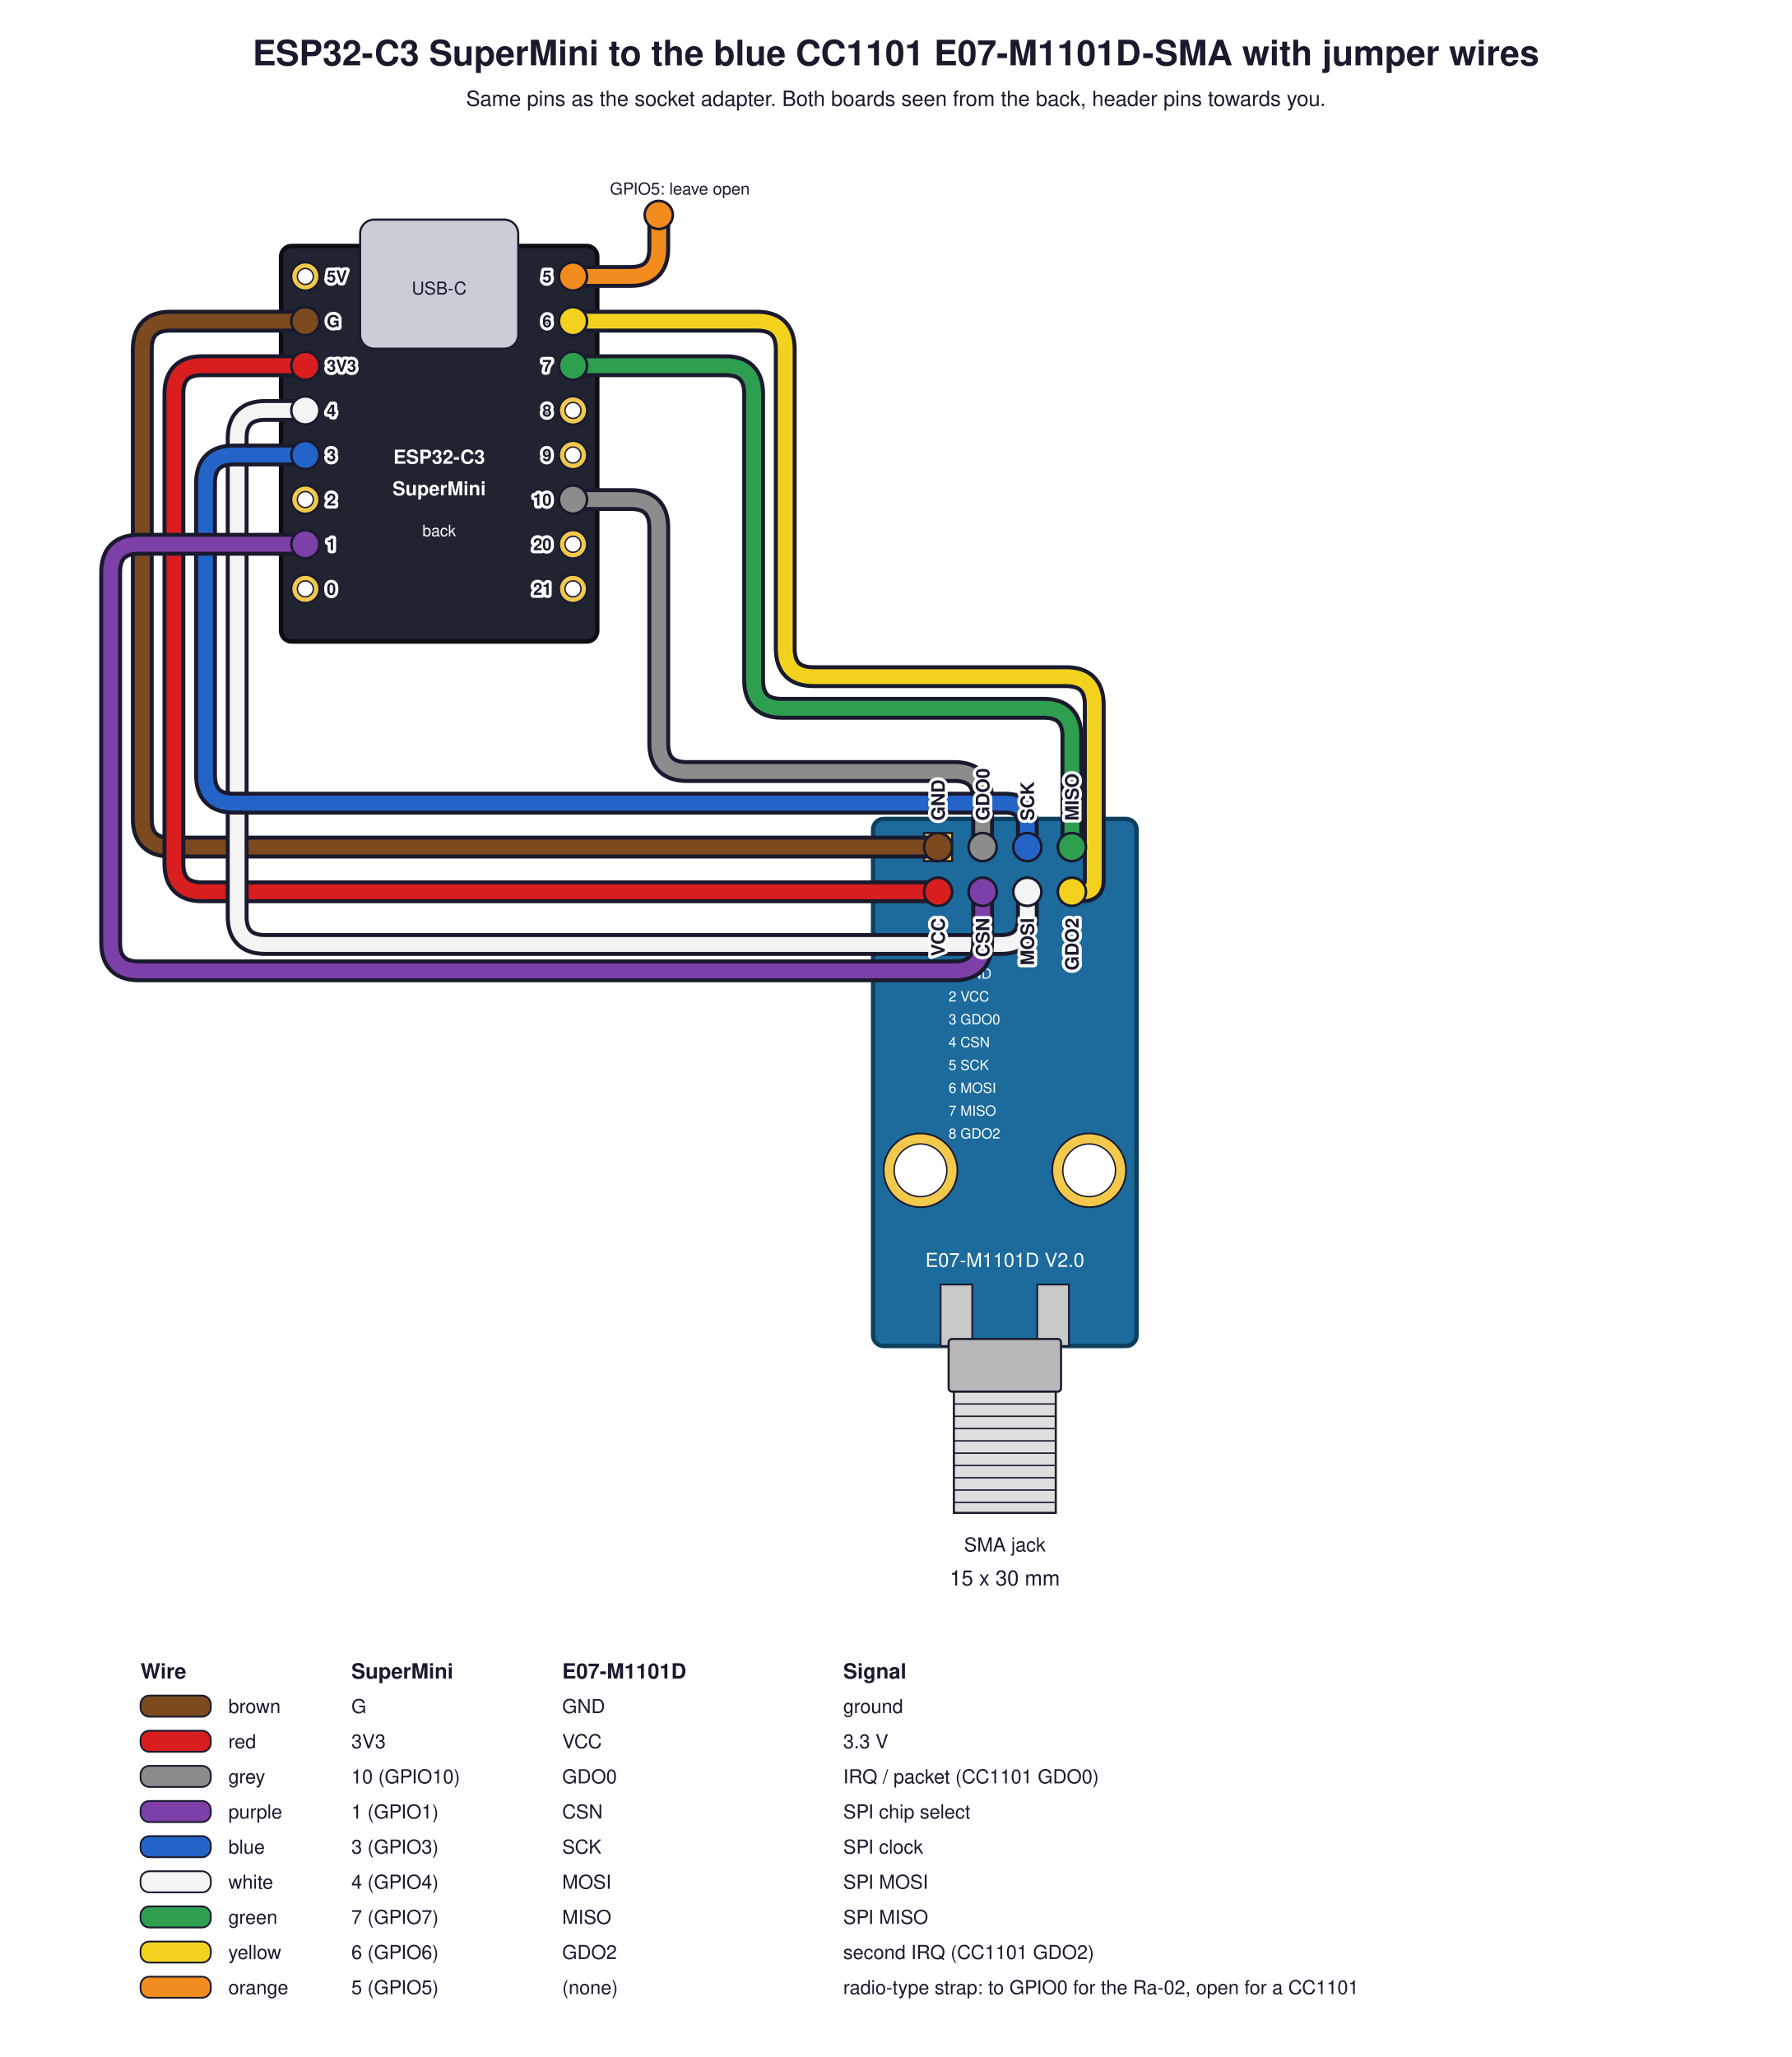
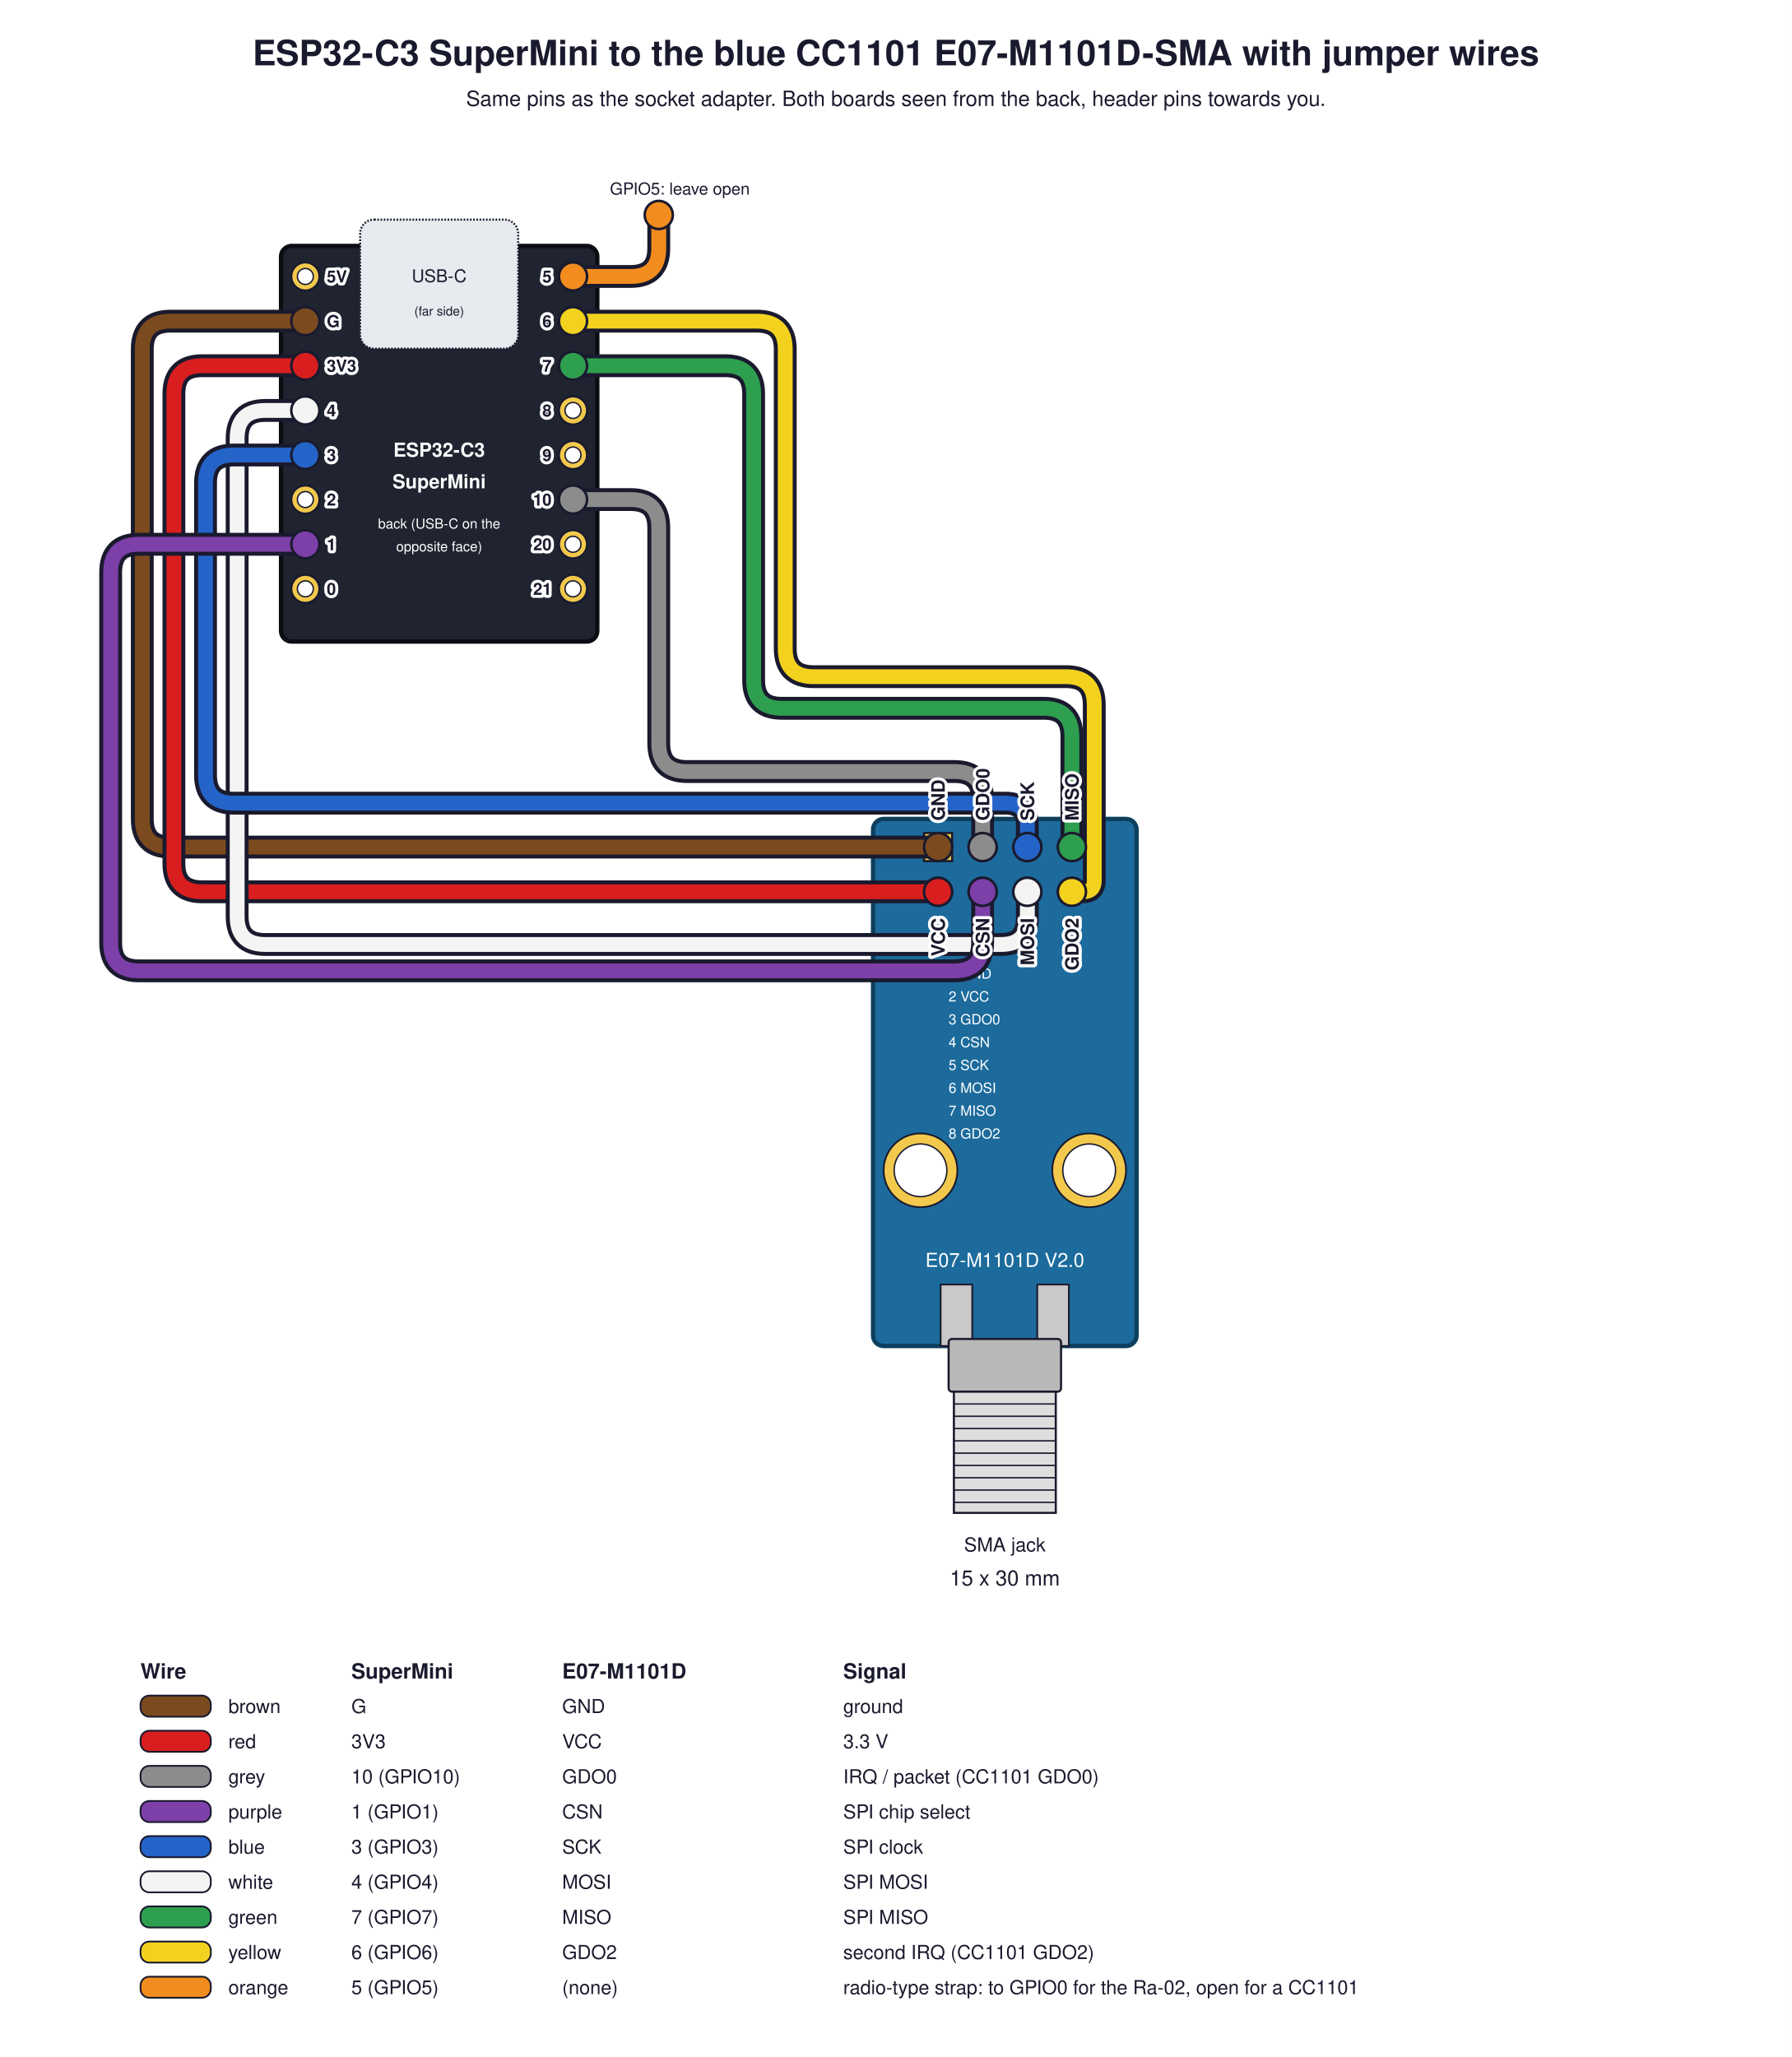
<svg xmlns="http://www.w3.org/2000/svg" width="1122" height="1288" viewBox="0 0 1122 1288">
  <rect width="100%" height="100%" fill="#ffffff" />
  <text x="561.0" y="33.0" font-size="22.0" font-family="Helvetica, Arial, sans-serif" font-weight="bold" fill="#1a1a2e" text-anchor="middle" dy="0.36em">ESP32-C3 SuperMini to the blue CC1101 E07-M1101D-SMA with jumper wires</text>
  <text x="561.0" y="61.6" font-size="13.2" font-family="Helvetica, Arial, sans-serif" fill="#1a1a2e" text-anchor="middle" dy="0.36em">Same pins as the socket adapter. Both boards seen from the back, header pins towards you.</text>
  <g transform="translate(546.7 512.8)">
    <text x="82.5" y="0.0" font-size="0.0" font-family="Helvetica, Arial, sans-serif" font-weight="bold" fill="#1a1a2e" text-anchor="middle" />
    <rect x="0.0" y="0.0" width="165.0" height="330.0" rx="6.6" fill="#1c6b9c" stroke="#0d3f5e" stroke-width="2.75" />
    <text x="82.5" y="475.2" font-size="13.2" font-family="Helvetica, Arial, sans-serif" font-weight="normal" fill="#1a1a2e" text-anchor="middle" dy="0.36em">15 x 30 mm</text>
    <rect x="31.9" y="8.8" width="17.6" height="17.6" rx="0.0" fill="#f2c94c" stroke="#1a1a2e" stroke-width="1.32" />
    <circle cx="40.7" cy="17.6" r="5.0" fill="#ffffff" stroke="#1a1a2e" stroke-width="0.88" />
    <text x="40.7" y="17.6" font-size="8.2" font-family="Helvetica, Arial, sans-serif" font-weight="bold" fill="#1a1a2e" text-anchor="middle" dy="0.36em">1</text>
    <text x="40.7" y="1.1" font-size="11.6" font-family="Helvetica, Arial, sans-serif" font-weight="bold" fill="#1a1a2e" text-anchor="start" dy="0.36em" transform="rotate(-90 40.7 1.1)" stroke="#ffffff" stroke-width="3.8" paint-order="stroke" stroke-linejoin="round">GND</text>
    <circle cx="40.7" cy="45.5" r="8.8" fill="#f2c94c" stroke="#1a1a2e" stroke-width="1.32" />
    <circle cx="40.7" cy="45.5" r="5.0" fill="#ffffff" stroke="#1a1a2e" stroke-width="0.88" />
    <text x="40.7" y="45.5" font-size="8.2" font-family="Helvetica, Arial, sans-serif" font-weight="bold" fill="#1a1a2e" text-anchor="middle" dy="0.36em">2</text>
    <text x="40.7" y="62.0" font-size="11.6" font-family="Helvetica, Arial, sans-serif" font-weight="bold" fill="#1a1a2e" text-anchor="end" dy="0.36em" transform="rotate(-90 40.7 62.0)" stroke="#ffffff" stroke-width="3.8" paint-order="stroke" stroke-linejoin="round">VCC</text>
    <circle cx="68.6" cy="17.6" r="8.8" fill="#f2c94c" stroke="#1a1a2e" stroke-width="1.32" />
    <circle cx="68.6" cy="17.6" r="5.0" fill="#ffffff" stroke="#1a1a2e" stroke-width="0.88" />
    <text x="68.6" y="17.6" font-size="8.2" font-family="Helvetica, Arial, sans-serif" font-weight="bold" fill="#1a1a2e" text-anchor="middle" dy="0.36em">3</text>
    <text x="68.6" y="1.1" font-size="11.6" font-family="Helvetica, Arial, sans-serif" font-weight="bold" fill="#1a1a2e" text-anchor="start" dy="0.36em" transform="rotate(-90 68.6 1.1)" stroke="#ffffff" stroke-width="3.8" paint-order="stroke" stroke-linejoin="round">GDO0</text>
    <circle cx="68.6" cy="45.5" r="8.8" fill="#f2c94c" stroke="#1a1a2e" stroke-width="1.32" />
    <circle cx="68.6" cy="45.5" r="5.0" fill="#ffffff" stroke="#1a1a2e" stroke-width="0.88" />
    <text x="68.6" y="45.5" font-size="8.2" font-family="Helvetica, Arial, sans-serif" font-weight="bold" fill="#1a1a2e" text-anchor="middle" dy="0.36em">4</text>
    <text x="68.6" y="62.0" font-size="11.6" font-family="Helvetica, Arial, sans-serif" font-weight="bold" fill="#1a1a2e" text-anchor="end" dy="0.36em" transform="rotate(-90 68.6 62.0)" stroke="#ffffff" stroke-width="3.8" paint-order="stroke" stroke-linejoin="round">CSN</text>
    <circle cx="96.6" cy="17.6" r="8.8" fill="#f2c94c" stroke="#1a1a2e" stroke-width="1.32" />
    <circle cx="96.6" cy="17.6" r="5.0" fill="#ffffff" stroke="#1a1a2e" stroke-width="0.88" />
    <text x="96.6" y="17.6" font-size="8.2" font-family="Helvetica, Arial, sans-serif" font-weight="bold" fill="#1a1a2e" text-anchor="middle" dy="0.36em">5</text>
    <text x="96.6" y="1.1" font-size="11.6" font-family="Helvetica, Arial, sans-serif" font-weight="bold" fill="#1a1a2e" text-anchor="start" dy="0.36em" transform="rotate(-90 96.6 1.1)" stroke="#ffffff" stroke-width="3.8" paint-order="stroke" stroke-linejoin="round">SCK</text>
    <circle cx="96.6" cy="45.5" r="8.8" fill="#f2c94c" stroke="#1a1a2e" stroke-width="1.32" />
    <circle cx="96.6" cy="45.5" r="5.0" fill="#ffffff" stroke="#1a1a2e" stroke-width="0.88" />
    <text x="96.6" y="45.5" font-size="8.2" font-family="Helvetica, Arial, sans-serif" font-weight="bold" fill="#1a1a2e" text-anchor="middle" dy="0.36em">6</text>
    <text x="96.6" y="62.0" font-size="11.6" font-family="Helvetica, Arial, sans-serif" font-weight="bold" fill="#1a1a2e" text-anchor="end" dy="0.36em" transform="rotate(-90 96.6 62.0)" stroke="#ffffff" stroke-width="3.8" paint-order="stroke" stroke-linejoin="round">MOSI</text>
    <circle cx="124.5" cy="17.6" r="8.8" fill="#f2c94c" stroke="#1a1a2e" stroke-width="1.32" />
    <circle cx="124.5" cy="17.6" r="5.0" fill="#ffffff" stroke="#1a1a2e" stroke-width="0.88" />
    <text x="124.5" y="17.6" font-size="8.2" font-family="Helvetica, Arial, sans-serif" font-weight="bold" fill="#1a1a2e" text-anchor="middle" dy="0.36em">7</text>
    <text x="124.5" y="1.1" font-size="11.6" font-family="Helvetica, Arial, sans-serif" font-weight="bold" fill="#1a1a2e" text-anchor="start" dy="0.36em" transform="rotate(-90 124.5 1.1)" stroke="#ffffff" stroke-width="3.8" paint-order="stroke" stroke-linejoin="round">MISO</text>
    <circle cx="124.5" cy="45.5" r="8.8" fill="#f2c94c" stroke="#1a1a2e" stroke-width="1.32" />
    <circle cx="124.5" cy="45.5" r="5.0" fill="#ffffff" stroke="#1a1a2e" stroke-width="0.88" />
    <text x="124.5" y="45.5" font-size="8.2" font-family="Helvetica, Arial, sans-serif" font-weight="bold" fill="#1a1a2e" text-anchor="middle" dy="0.36em">8</text>
    <text x="124.5" y="62.0" font-size="11.6" font-family="Helvetica, Arial, sans-serif" font-weight="bold" fill="#1a1a2e" text-anchor="end" dy="0.36em" transform="rotate(-90 124.5 62.0)" stroke="#ffffff" stroke-width="3.8" paint-order="stroke" stroke-linejoin="round">GDO2</text>
    <circle cx="135.3" cy="220.0" r="23.1" fill="#f2c94c" stroke="#1a1a2e" stroke-width="1.10" />
    <circle cx="135.3" cy="220.0" r="16.5" fill="#ffffff" stroke="#1a1a2e" stroke-width="0.88" />
    <circle cx="29.7" cy="220.0" r="23.1" fill="#f2c94c" stroke="#1a1a2e" stroke-width="1.10" />
    <circle cx="29.7" cy="220.0" r="16.5" fill="#ffffff" stroke="#1a1a2e" stroke-width="0.88" />
    <text x="47.3" y="96.8" font-size="8.8" font-family="Helvetica, Arial, sans-serif" font-weight="normal" fill="#ffffff" text-anchor="start" dy="0.36em">1 GND</text>
    <text x="47.3" y="111.1" font-size="8.8" font-family="Helvetica, Arial, sans-serif" font-weight="normal" fill="#ffffff" text-anchor="start" dy="0.36em">2 VCC</text>
    <text x="47.3" y="125.4" font-size="8.8" font-family="Helvetica, Arial, sans-serif" font-weight="normal" fill="#ffffff" text-anchor="start" dy="0.36em">3 GDO0</text>
    <text x="47.3" y="139.7" font-size="8.8" font-family="Helvetica, Arial, sans-serif" font-weight="normal" fill="#ffffff" text-anchor="start" dy="0.36em">4 CSN</text>
    <text x="47.3" y="154.0" font-size="8.8" font-family="Helvetica, Arial, sans-serif" font-weight="normal" fill="#ffffff" text-anchor="start" dy="0.36em">5 SCK</text>
    <text x="47.3" y="168.3" font-size="8.8" font-family="Helvetica, Arial, sans-serif" font-weight="normal" fill="#ffffff" text-anchor="start" dy="0.36em">6 MOSI</text>
    <text x="47.3" y="182.6" font-size="8.8" font-family="Helvetica, Arial, sans-serif" font-weight="normal" fill="#ffffff" text-anchor="start" dy="0.36em">7 MISO</text>
    <text x="47.3" y="196.9" font-size="8.8" font-family="Helvetica, Arial, sans-serif" font-weight="normal" fill="#ffffff" text-anchor="start" dy="0.36em">8 GDO2</text>
    <rect x="102.8" y="291.5" width="19.8" height="38.5" rx="0.0" fill="#c9c9c9" stroke="#1a1a2e" stroke-width="1.10" />
    <rect x="42.3" y="291.5" width="19.8" height="38.5" rx="0.0" fill="#c9c9c9" stroke="#1a1a2e" stroke-width="1.10" />
    <rect x="47.3" y="325.6" width="70.4" height="33.0" rx="2.2" fill="#b8b8b8" stroke="#1a1a2e" stroke-width="1.32" />
    <rect x="50.6" y="358.6" width="63.8" height="75.9" rx="0.0" fill="#dedede" stroke="#1a1a2e" stroke-width="1.32" />
    <line x1="114.4" y1="366.3" x2="50.6" y2="366.3" stroke="#1a1a2e" stroke-width="0.88" />
    <line x1="114.4" y1="374.0" x2="50.6" y2="374.0" stroke="#1a1a2e" stroke-width="0.88" />
    <line x1="114.4" y1="381.7" x2="50.6" y2="381.7" stroke="#1a1a2e" stroke-width="0.88" />
    <line x1="114.4" y1="389.4" x2="50.6" y2="389.4" stroke="#1a1a2e" stroke-width="0.88" />
    <line x1="114.4" y1="397.1" x2="50.6" y2="397.1" stroke="#1a1a2e" stroke-width="0.88" />
    <line x1="114.4" y1="404.8" x2="50.6" y2="404.8" stroke="#1a1a2e" stroke-width="0.88" />
    <line x1="114.4" y1="412.5" x2="50.6" y2="412.5" stroke="#1a1a2e" stroke-width="0.88" />
    <line x1="114.4" y1="420.2" x2="50.6" y2="420.2" stroke="#1a1a2e" stroke-width="0.88" />
    <line x1="114.4" y1="427.9" x2="50.6" y2="427.9" stroke="#1a1a2e" stroke-width="0.88" />
    <text x="82.5" y="454.3" font-size="12.1" font-family="Helvetica, Arial, sans-serif" font-weight="normal" fill="#1a1a2e" text-anchor="middle" dy="0.36em">SMA jack</text>
    <text x="82.5" y="276.1" font-size="12.1" font-family="Helvetica, Arial, sans-serif" font-weight="normal" fill="#ffffff" text-anchor="middle" dy="0.36em">E07-M1101D V2.0</text>
  </g>
  <g transform="translate(176.0 154.0)">
    <text x="99.0" y="0.0" font-size="0.0" font-family="Helvetica, Arial, sans-serif" font-weight="bold" fill="#1a1a2e" text-anchor="middle" />
    <rect x="0.0" y="0.0" width="198.0" height="247.7" rx="6.6" fill="#1f2430" stroke="#0b0d12" stroke-width="2.75" />
-     <rect x="49.5" y="-16.5" width="99.0" height="80.8" rx="8.8" fill="#c9ced6" stroke="#1a1a2e" stroke-width="1.32" />
-     <text x="99.0" y="26.4" font-size="11.0" font-family="Helvetica, Arial, sans-serif" font-weight="normal" fill="#1a1a2e" text-anchor="middle" dy="0.36em">USB-C</text>
-     <text x="99.0" y="132.0" font-size="12.1" font-family="Helvetica, Arial, sans-serif" font-weight="bold" fill="#ffffff" text-anchor="middle" dy="0.36em">ESP32-C3</text>
-     <text x="99.0" y="151.8" font-size="12.1" font-family="Helvetica, Arial, sans-serif" font-weight="bold" fill="#ffffff" text-anchor="middle" dy="0.36em">SuperMini</text>
-     <text x="99.0" y="178.2" font-size="9.9" font-family="Helvetica, Arial, sans-serif" font-weight="normal" fill="#ffffff" text-anchor="middle" dy="0.36em">back</text>
+     <rect x="49.5" y="-16.5" width="99.0" height="80.8" rx="8.8" fill="#e7eaee" stroke="#1a1a2e" stroke-width="1.32" stroke-dasharray="1 1" />
+     <text x="99.0" y="18.7" font-size="11.0" font-family="Helvetica, Arial, sans-serif" font-weight="normal" fill="#1a1a2e" text-anchor="middle" dy="0.36em">USB-C</text>
+     <text x="99.0" y="40.7" font-size="7.9" font-family="Helvetica, Arial, sans-serif" font-weight="normal" fill="#1a1a2e" text-anchor="middle" dy="0.36em">(far side)</text>
+     <text x="99.0" y="127.6" font-size="12.1" font-family="Helvetica, Arial, sans-serif" font-weight="bold" fill="#ffffff" text-anchor="middle" dy="0.36em">ESP32-C3</text>
+     <text x="99.0" y="147.4" font-size="12.1" font-family="Helvetica, Arial, sans-serif" font-weight="bold" fill="#ffffff" text-anchor="middle" dy="0.36em">SuperMini</text>
+     <text x="99.0" y="173.8" font-size="8.6" font-family="Helvetica, Arial, sans-serif" font-weight="normal" fill="#ffffff" text-anchor="middle" dy="0.36em">back (USB-C on the</text>
+     <text x="99.0" y="188.1" font-size="8.6" font-family="Helvetica, Arial, sans-serif" font-weight="normal" fill="#ffffff" text-anchor="middle" dy="0.36em">opposite face)</text>
    <circle cx="182.8" cy="19.1" r="8.8" fill="#f2c94c" stroke="#1a1a2e" stroke-width="1.32" />
    <circle cx="182.8" cy="19.1" r="5.0" fill="#ffffff" stroke="#1a1a2e" stroke-width="0.88" />
    <text x="169.4" y="19.1" font-size="10.4" font-family="Helvetica, Arial, sans-serif" font-weight="bold" fill="#ffffff" text-anchor="end" dy="0.36em">5</text>
    <circle cx="15.2" cy="19.1" r="8.8" fill="#f2c94c" stroke="#1a1a2e" stroke-width="1.32" />
    <circle cx="15.2" cy="19.1" r="5.0" fill="#ffffff" stroke="#1a1a2e" stroke-width="0.88" />
    <text x="28.6" y="19.1" font-size="10.4" font-family="Helvetica, Arial, sans-serif" font-weight="bold" fill="#ffffff" text-anchor="start" dy="0.36em">5V</text>
    <circle cx="182.8" cy="47.1" r="8.8" fill="#f2c94c" stroke="#1a1a2e" stroke-width="1.32" />
    <circle cx="182.8" cy="47.1" r="5.0" fill="#ffffff" stroke="#1a1a2e" stroke-width="0.88" />
    <text x="169.4" y="47.1" font-size="10.4" font-family="Helvetica, Arial, sans-serif" font-weight="bold" fill="#ffffff" text-anchor="end" dy="0.36em">6</text>
    <circle cx="15.2" cy="47.1" r="8.8" fill="#f2c94c" stroke="#1a1a2e" stroke-width="1.32" />
    <circle cx="15.2" cy="47.1" r="5.0" fill="#ffffff" stroke="#1a1a2e" stroke-width="0.88" />
    <text x="28.6" y="47.1" font-size="10.4" font-family="Helvetica, Arial, sans-serif" font-weight="bold" fill="#ffffff" text-anchor="start" dy="0.36em">G</text>
    <circle cx="182.8" cy="75.0" r="8.8" fill="#f2c94c" stroke="#1a1a2e" stroke-width="1.32" />
    <circle cx="182.8" cy="75.0" r="5.0" fill="#ffffff" stroke="#1a1a2e" stroke-width="0.88" />
    <text x="169.4" y="75.0" font-size="10.4" font-family="Helvetica, Arial, sans-serif" font-weight="bold" fill="#ffffff" text-anchor="end" dy="0.36em">7</text>
    <circle cx="15.2" cy="75.0" r="8.8" fill="#f2c94c" stroke="#1a1a2e" stroke-width="1.32" />
    <circle cx="15.2" cy="75.0" r="5.0" fill="#ffffff" stroke="#1a1a2e" stroke-width="0.88" />
    <text x="28.6" y="75.0" font-size="10.4" font-family="Helvetica, Arial, sans-serif" font-weight="bold" fill="#ffffff" text-anchor="start" dy="0.36em">3V3</text>
    <circle cx="182.8" cy="103.0" r="8.8" fill="#f2c94c" stroke="#1a1a2e" stroke-width="1.32" />
    <circle cx="182.8" cy="103.0" r="5.0" fill="#ffffff" stroke="#1a1a2e" stroke-width="0.88" />
    <text x="169.4" y="103.0" font-size="10.4" font-family="Helvetica, Arial, sans-serif" font-weight="bold" fill="#ffffff" text-anchor="end" dy="0.36em">8</text>
    <circle cx="15.2" cy="103.0" r="8.8" fill="#f2c94c" stroke="#1a1a2e" stroke-width="1.32" />
    <circle cx="15.2" cy="103.0" r="5.0" fill="#ffffff" stroke="#1a1a2e" stroke-width="0.88" />
    <text x="28.6" y="103.0" font-size="10.4" font-family="Helvetica, Arial, sans-serif" font-weight="bold" fill="#ffffff" text-anchor="start" dy="0.36em">4</text>
    <circle cx="182.8" cy="130.9" r="8.8" fill="#f2c94c" stroke="#1a1a2e" stroke-width="1.32" />
    <circle cx="182.8" cy="130.9" r="5.0" fill="#ffffff" stroke="#1a1a2e" stroke-width="0.88" />
    <text x="169.4" y="130.9" font-size="10.4" font-family="Helvetica, Arial, sans-serif" font-weight="bold" fill="#ffffff" text-anchor="end" dy="0.36em">9</text>
    <circle cx="15.2" cy="130.9" r="8.8" fill="#f2c94c" stroke="#1a1a2e" stroke-width="1.32" />
    <circle cx="15.2" cy="130.9" r="5.0" fill="#ffffff" stroke="#1a1a2e" stroke-width="0.88" />
    <text x="28.6" y="130.9" font-size="10.4" font-family="Helvetica, Arial, sans-serif" font-weight="bold" fill="#ffffff" text-anchor="start" dy="0.36em">3</text>
    <circle cx="182.8" cy="158.8" r="8.8" fill="#f2c94c" stroke="#1a1a2e" stroke-width="1.32" />
    <circle cx="182.8" cy="158.8" r="5.0" fill="#ffffff" stroke="#1a1a2e" stroke-width="0.88" />
    <text x="169.4" y="158.8" font-size="10.4" font-family="Helvetica, Arial, sans-serif" font-weight="bold" fill="#ffffff" text-anchor="end" dy="0.36em">10</text>
    <circle cx="15.2" cy="158.8" r="8.8" fill="#f2c94c" stroke="#1a1a2e" stroke-width="1.32" />
    <circle cx="15.2" cy="158.8" r="5.0" fill="#ffffff" stroke="#1a1a2e" stroke-width="0.88" />
    <text x="28.6" y="158.8" font-size="10.4" font-family="Helvetica, Arial, sans-serif" font-weight="bold" fill="#ffffff" text-anchor="start" dy="0.36em">2</text>
    <circle cx="182.8" cy="186.8" r="8.8" fill="#f2c94c" stroke="#1a1a2e" stroke-width="1.32" />
    <circle cx="182.8" cy="186.8" r="5.0" fill="#ffffff" stroke="#1a1a2e" stroke-width="0.88" />
    <text x="169.4" y="186.8" font-size="10.4" font-family="Helvetica, Arial, sans-serif" font-weight="bold" fill="#ffffff" text-anchor="end" dy="0.36em">20</text>
    <circle cx="15.2" cy="186.8" r="8.8" fill="#f2c94c" stroke="#1a1a2e" stroke-width="1.32" />
    <circle cx="15.2" cy="186.8" r="5.0" fill="#ffffff" stroke="#1a1a2e" stroke-width="0.88" />
    <text x="28.6" y="186.8" font-size="10.4" font-family="Helvetica, Arial, sans-serif" font-weight="bold" fill="#ffffff" text-anchor="start" dy="0.36em">1</text>
    <circle cx="182.8" cy="214.7" r="8.8" fill="#f2c94c" stroke="#1a1a2e" stroke-width="1.32" />
    <circle cx="182.8" cy="214.7" r="5.0" fill="#ffffff" stroke="#1a1a2e" stroke-width="0.88" />
    <text x="169.4" y="214.7" font-size="10.4" font-family="Helvetica, Arial, sans-serif" font-weight="bold" fill="#ffffff" text-anchor="end" dy="0.36em">21</text>
    <circle cx="15.2" cy="214.7" r="8.8" fill="#f2c94c" stroke="#1a1a2e" stroke-width="1.32" />
    <circle cx="15.2" cy="214.7" r="5.0" fill="#ffffff" stroke="#1a1a2e" stroke-width="0.88" />
    <text x="28.6" y="214.7" font-size="10.4" font-family="Helvetica, Arial, sans-serif" font-weight="bold" fill="#ffffff" text-anchor="start" dy="0.36em">0</text>
  </g>
  <path d="M 358.8 201.1 L 474.1 201.1 Q 491.7 201.1 491.7 218.7 L 491.7 406.1 Q 491.7 423.7 509.3 423.7 L 667.6 423.7 Q 685.2 423.7 685.2 441.3 L 685.2 551.4 Q 685.2 558.4 678.2 558.4 L 671.2 558.4" fill="none" stroke="#1a1a2e" stroke-width="14.3" stroke-linecap="round" />
  <path d="M 358.8 201.1 L 474.1 201.1 Q 491.7 201.1 491.7 218.7 L 491.7 406.1 Q 491.7 423.7 509.3 423.7 L 667.6 423.7 Q 685.2 423.7 685.2 441.3 L 685.2 551.4 Q 685.2 558.4 678.2 558.4 L 671.2 558.4" fill="none" stroke="#f2d21e" stroke-width="9.3" stroke-linecap="round" />
  <circle cx="358.8" cy="201.1" r="8.8" fill="#f2d21e" stroke="#1a1a2e" stroke-width="1.6" />
  <circle cx="671.2" cy="558.4" r="8.8" fill="#f2d21e" stroke="#1a1a2e" stroke-width="1.6" />
  <path d="M 358.8 229.0 L 454.3 229.0 Q 471.9 229.0 471.9 246.6 L 471.9 425.9 Q 471.9 443.5 489.5 443.5 L 653.6 443.5 Q 671.2 443.5 671.2 461.1 L 671.2 530.4" fill="none" stroke="#1a1a2e" stroke-width="14.3" stroke-linecap="round" />
  <path d="M 358.8 229.0 L 454.3 229.0 Q 471.9 229.0 471.9 246.6 L 471.9 425.9 Q 471.9 443.5 489.5 443.5 L 653.6 443.5 Q 671.2 443.5 671.2 461.1 L 671.2 530.4" fill="none" stroke="#2e9e4f" stroke-width="9.3" stroke-linecap="round" />
  <circle cx="358.8" cy="229.0" r="8.8" fill="#2e9e4f" stroke="#1a1a2e" stroke-width="1.6" />
  <circle cx="671.2" cy="530.4" r="8.8" fill="#2e9e4f" stroke="#1a1a2e" stroke-width="1.6" />
  <path d="M 358.8 312.8 L 394.9 312.8 Q 412.5 312.8 412.5 330.4 L 412.5 465.5 Q 412.5 483.1 430.1 483.1 L 597.7 483.1 Q 615.3 483.1 615.3 500.7 L 615.3 530.4" fill="none" stroke="#1a1a2e" stroke-width="14.3" stroke-linecap="round" />
  <path d="M 358.8 312.8 L 394.9 312.8 Q 412.5 312.8 412.5 330.4 L 412.5 465.5 Q 412.5 483.1 430.1 483.1 L 597.7 483.1 Q 615.3 483.1 615.3 500.7 L 615.3 530.4" fill="none" stroke="#8c8c8c" stroke-width="9.3" stroke-linecap="round" />
  <circle cx="358.8" cy="312.8" r="8.8" fill="#8c8c8c" stroke="#1a1a2e" stroke-width="1.6" />
  <circle cx="615.3" cy="530.4" r="8.8" fill="#8c8c8c" stroke="#1a1a2e" stroke-width="1.6" />
  <path d="M 191.2 201.1 L 106.7 201.1 Q 89.1 201.1 89.1 218.7 L 89.1 512.8 Q 89.1 530.4 106.7 530.4 L 587.4 530.4" fill="none" stroke="#1a1a2e" stroke-width="14.3" stroke-linecap="round" />
  <path d="M 191.2 201.1 L 106.7 201.1 Q 89.1 201.1 89.1 218.7 L 89.1 512.8 Q 89.1 530.4 106.7 530.4 L 587.4 530.4" fill="none" stroke="#7b4a1e" stroke-width="9.3" stroke-linecap="round" />
  <circle cx="191.2" cy="201.1" r="8.8" fill="#7b4a1e" stroke="#1a1a2e" stroke-width="1.6" />
  <circle cx="587.4" cy="530.4" r="8.8" fill="#7b4a1e" stroke="#1a1a2e" stroke-width="1.6" />
  <path d="M 191.2 229.0 L 126.5 229.0 Q 108.9 229.0 108.9 246.6 L 108.9 540.8 Q 108.9 558.4 126.5 558.4 L 587.4 558.4" fill="none" stroke="#1a1a2e" stroke-width="14.3" stroke-linecap="round" />
  <path d="M 191.2 229.0 L 126.5 229.0 Q 108.9 229.0 108.9 246.6 L 108.9 540.8 Q 108.9 558.4 126.5 558.4 L 587.4 558.4" fill="none" stroke="#d81e1e" stroke-width="9.3" stroke-linecap="round" />
  <circle cx="191.2" cy="229.0" r="8.8" fill="#d81e1e" stroke="#1a1a2e" stroke-width="1.6" />
  <circle cx="587.4" cy="558.4" r="8.8" fill="#d81e1e" stroke="#1a1a2e" stroke-width="1.6" />
  <path d="M 191.2 257.0 L 166.1 257.0 Q 148.5 257.0 148.5 274.6 L 148.5 573.8 Q 148.5 591.4 166.1 591.4 L 626.8 591.4 Q 643.3 591.4 643.3 574.9 L 643.3 558.4" fill="none" stroke="#1a1a2e" stroke-width="14.3" stroke-linecap="round" />
  <path d="M 191.2 257.0 L 166.1 257.0 Q 148.5 257.0 148.5 274.6 L 148.5 573.8 Q 148.5 591.4 166.1 591.4 L 626.8 591.4 Q 643.3 591.4 643.3 574.9 L 643.3 558.4" fill="none" stroke="#f4f4f4" stroke-width="9.3" stroke-linecap="round" />
  <circle cx="191.2" cy="257.0" r="8.8" fill="#f4f4f4" stroke="#1a1a2e" stroke-width="1.6" />
  <circle cx="643.3" cy="558.4" r="8.8" fill="#f4f4f4" stroke="#1a1a2e" stroke-width="1.6" />
  <path d="M 191.2 284.9 L 146.3 284.9 Q 128.7 284.9 128.7 302.5 L 128.7 485.3 Q 128.7 502.9 146.3 502.9 L 629.5 502.9 Q 643.3 502.9 643.3 516.7 L 643.3 530.4" fill="none" stroke="#1a1a2e" stroke-width="14.3" stroke-linecap="round" />
  <path d="M 191.2 284.9 L 146.3 284.9 Q 128.7 284.9 128.7 302.5 L 128.7 485.3 Q 128.7 502.9 146.3 502.9 L 629.5 502.9 Q 643.3 502.9 643.3 516.7 L 643.3 530.4" fill="none" stroke="#2464c8" stroke-width="9.3" stroke-linecap="round" />
  <circle cx="191.2" cy="284.9" r="8.8" fill="#2464c8" stroke="#1a1a2e" stroke-width="1.6" />
  <circle cx="643.3" cy="530.4" r="8.8" fill="#2464c8" stroke="#1a1a2e" stroke-width="1.6" />
  <path d="M 191.2 340.8 L 86.9 340.8 Q 69.3 340.8 69.3 358.4 L 69.3 590.3 Q 69.3 607.9 86.9 607.9 L 597.7 607.9 Q 615.3 607.9 615.3 590.3 L 615.3 558.4" fill="none" stroke="#1a1a2e" stroke-width="14.3" stroke-linecap="round" />
  <path d="M 191.2 340.8 L 86.9 340.8 Q 69.3 340.8 69.3 358.4 L 69.3 590.3 Q 69.3 607.9 86.9 607.9 L 597.7 607.9 Q 615.3 607.9 615.3 590.3 L 615.3 558.4" fill="none" stroke="#7d3fa8" stroke-width="9.3" stroke-linecap="round" />
  <circle cx="191.2" cy="340.8" r="8.8" fill="#7d3fa8" stroke="#1a1a2e" stroke-width="1.6" />
  <circle cx="615.3" cy="558.4" r="8.8" fill="#7d3fa8" stroke="#1a1a2e" stroke-width="1.6" />
  <path d="M 358.8 173.1 L 394.9 173.1 Q 412.5 173.1 412.5 155.5 L 412.5 134.6" fill="none" stroke="#1a1a2e" stroke-width="14.3" stroke-linecap="round" />
  <path d="M 358.8 173.1 L 394.9 173.1 Q 412.5 173.1 412.5 155.5 L 412.5 134.6" fill="none" stroke="#f28c1e" stroke-width="9.3" stroke-linecap="round" />
  <circle cx="358.8" cy="173.1" r="8.8" fill="#f28c1e" stroke="#1a1a2e" stroke-width="1.6" />
  <circle cx="412.5" cy="134.6" r="8.8" fill="#f28c1e" stroke="#1a1a2e" stroke-width="1.6" />
  <text x="425.7" y="118.1" font-size="10.4" font-family="Helvetica, Arial, sans-serif" fill="#1a1a2e" text-anchor="middle" dy="0.36em">GPIO5: leave open</text>
  <g transform="translate(546.7 512.8)">
    <text x="82.5" y="0.0" font-size="0.0" font-family="Helvetica, Arial, sans-serif" font-weight="bold" fill="#1a1a2e" text-anchor="middle" />
    <text x="40.7" y="1.1" font-size="11.6" font-family="Helvetica, Arial, sans-serif" font-weight="bold" fill="#1a1a2e" text-anchor="start" dy="0.36em" transform="rotate(-90 40.7 1.1)" stroke="#ffffff" stroke-width="3.8" paint-order="stroke" stroke-linejoin="round">GND</text>
    <text x="40.7" y="62.0" font-size="11.6" font-family="Helvetica, Arial, sans-serif" font-weight="bold" fill="#1a1a2e" text-anchor="end" dy="0.36em" transform="rotate(-90 40.7 62.0)" stroke="#ffffff" stroke-width="3.8" paint-order="stroke" stroke-linejoin="round">VCC</text>
    <text x="68.6" y="1.1" font-size="11.6" font-family="Helvetica, Arial, sans-serif" font-weight="bold" fill="#1a1a2e" text-anchor="start" dy="0.36em" transform="rotate(-90 68.6 1.1)" stroke="#ffffff" stroke-width="3.8" paint-order="stroke" stroke-linejoin="round">GDO0</text>
    <text x="68.6" y="62.0" font-size="11.6" font-family="Helvetica, Arial, sans-serif" font-weight="bold" fill="#1a1a2e" text-anchor="end" dy="0.36em" transform="rotate(-90 68.6 62.0)" stroke="#ffffff" stroke-width="3.8" paint-order="stroke" stroke-linejoin="round">CSN</text>
    <text x="96.6" y="1.1" font-size="11.6" font-family="Helvetica, Arial, sans-serif" font-weight="bold" fill="#1a1a2e" text-anchor="start" dy="0.36em" transform="rotate(-90 96.6 1.1)" stroke="#ffffff" stroke-width="3.8" paint-order="stroke" stroke-linejoin="round">SCK</text>
    <text x="96.6" y="62.0" font-size="11.6" font-family="Helvetica, Arial, sans-serif" font-weight="bold" fill="#1a1a2e" text-anchor="end" dy="0.36em" transform="rotate(-90 96.6 62.0)" stroke="#ffffff" stroke-width="3.8" paint-order="stroke" stroke-linejoin="round">MOSI</text>
    <text x="124.5" y="1.1" font-size="11.6" font-family="Helvetica, Arial, sans-serif" font-weight="bold" fill="#1a1a2e" text-anchor="start" dy="0.36em" transform="rotate(-90 124.5 1.1)" stroke="#ffffff" stroke-width="3.8" paint-order="stroke" stroke-linejoin="round">MISO</text>
    <text x="124.5" y="62.0" font-size="11.6" font-family="Helvetica, Arial, sans-serif" font-weight="bold" fill="#1a1a2e" text-anchor="end" dy="0.36em" transform="rotate(-90 124.5 62.0)" stroke="#ffffff" stroke-width="3.8" paint-order="stroke" stroke-linejoin="round">GDO2</text>
  </g>
  <g transform="translate(176.0 154.0)">
    <text x="99.0" y="0.0" font-size="0.0" font-family="Helvetica, Arial, sans-serif" font-weight="bold" fill="#1a1a2e" text-anchor="middle" />
    <text x="169.4" y="19.1" font-size="10.4" font-family="Helvetica, Arial, sans-serif" font-weight="bold" fill="#1a1a2e" text-anchor="end" dy="0.36em" stroke="#ffffff" stroke-width="3.8" paint-order="stroke" stroke-linejoin="round">5</text>
    <text x="28.6" y="19.1" font-size="10.4" font-family="Helvetica, Arial, sans-serif" font-weight="bold" fill="#1a1a2e" text-anchor="start" dy="0.36em" stroke="#ffffff" stroke-width="3.8" paint-order="stroke" stroke-linejoin="round">5V</text>
    <text x="169.4" y="47.1" font-size="10.4" font-family="Helvetica, Arial, sans-serif" font-weight="bold" fill="#1a1a2e" text-anchor="end" dy="0.36em" stroke="#ffffff" stroke-width="3.8" paint-order="stroke" stroke-linejoin="round">6</text>
    <text x="28.6" y="47.1" font-size="10.4" font-family="Helvetica, Arial, sans-serif" font-weight="bold" fill="#1a1a2e" text-anchor="start" dy="0.36em" stroke="#ffffff" stroke-width="3.8" paint-order="stroke" stroke-linejoin="round">G</text>
    <text x="169.4" y="75.0" font-size="10.4" font-family="Helvetica, Arial, sans-serif" font-weight="bold" fill="#1a1a2e" text-anchor="end" dy="0.36em" stroke="#ffffff" stroke-width="3.8" paint-order="stroke" stroke-linejoin="round">7</text>
    <text x="28.6" y="75.0" font-size="10.4" font-family="Helvetica, Arial, sans-serif" font-weight="bold" fill="#1a1a2e" text-anchor="start" dy="0.36em" stroke="#ffffff" stroke-width="3.8" paint-order="stroke" stroke-linejoin="round">3V3</text>
    <text x="169.4" y="103.0" font-size="10.4" font-family="Helvetica, Arial, sans-serif" font-weight="bold" fill="#1a1a2e" text-anchor="end" dy="0.36em" stroke="#ffffff" stroke-width="3.8" paint-order="stroke" stroke-linejoin="round">8</text>
    <text x="28.6" y="103.0" font-size="10.4" font-family="Helvetica, Arial, sans-serif" font-weight="bold" fill="#1a1a2e" text-anchor="start" dy="0.36em" stroke="#ffffff" stroke-width="3.8" paint-order="stroke" stroke-linejoin="round">4</text>
    <text x="169.4" y="130.9" font-size="10.4" font-family="Helvetica, Arial, sans-serif" font-weight="bold" fill="#1a1a2e" text-anchor="end" dy="0.36em" stroke="#ffffff" stroke-width="3.8" paint-order="stroke" stroke-linejoin="round">9</text>
    <text x="28.6" y="130.9" font-size="10.4" font-family="Helvetica, Arial, sans-serif" font-weight="bold" fill="#1a1a2e" text-anchor="start" dy="0.36em" stroke="#ffffff" stroke-width="3.8" paint-order="stroke" stroke-linejoin="round">3</text>
    <text x="169.4" y="158.8" font-size="10.4" font-family="Helvetica, Arial, sans-serif" font-weight="bold" fill="#1a1a2e" text-anchor="end" dy="0.36em" stroke="#ffffff" stroke-width="3.8" paint-order="stroke" stroke-linejoin="round">10</text>
    <text x="28.6" y="158.8" font-size="10.4" font-family="Helvetica, Arial, sans-serif" font-weight="bold" fill="#1a1a2e" text-anchor="start" dy="0.36em" stroke="#ffffff" stroke-width="3.8" paint-order="stroke" stroke-linejoin="round">2</text>
    <text x="169.4" y="186.8" font-size="10.4" font-family="Helvetica, Arial, sans-serif" font-weight="bold" fill="#1a1a2e" text-anchor="end" dy="0.36em" stroke="#ffffff" stroke-width="3.8" paint-order="stroke" stroke-linejoin="round">20</text>
    <text x="28.6" y="186.8" font-size="10.4" font-family="Helvetica, Arial, sans-serif" font-weight="bold" fill="#1a1a2e" text-anchor="start" dy="0.36em" stroke="#ffffff" stroke-width="3.8" paint-order="stroke" stroke-linejoin="round">1</text>
    <text x="169.4" y="214.7" font-size="10.4" font-family="Helvetica, Arial, sans-serif" font-weight="bold" fill="#1a1a2e" text-anchor="end" dy="0.36em" stroke="#ffffff" stroke-width="3.8" paint-order="stroke" stroke-linejoin="round">21</text>
    <text x="28.6" y="214.7" font-size="10.4" font-family="Helvetica, Arial, sans-serif" font-weight="bold" fill="#1a1a2e" text-anchor="start" dy="0.36em" stroke="#ffffff" stroke-width="3.8" paint-order="stroke" stroke-linejoin="round">0</text>
  </g>
  <text x="88.0" y="1046.3" font-size="13.2" font-family="Helvetica, Arial, sans-serif" font-weight="bold" fill="#1a1a2e" dy="0.36em">Wire</text>
  <text x="220.0" y="1046.3" font-size="13.2" font-family="Helvetica, Arial, sans-serif" font-weight="bold" fill="#1a1a2e" dy="0.36em">SuperMini</text>
  <text x="352.0" y="1046.3" font-size="13.2" font-family="Helvetica, Arial, sans-serif" font-weight="bold" fill="#1a1a2e" dy="0.36em">E07-M1101D</text>
  <text x="528.0" y="1046.3" font-size="13.2" font-family="Helvetica, Arial, sans-serif" font-weight="bold" fill="#1a1a2e" dy="0.36em">Signal</text>
  <rect x="88.0" y="1061.7" width="44.0" height="13.2" fill="#7b4a1e" stroke="#1a1a2e" stroke-width="1.1" rx="5.5" />
  <text x="143.0" y="1068.3" font-size="12.1" font-family="Helvetica, Arial, sans-serif" fill="#1a1a2e" dy="0.36em">brown</text>
  <text x="220.0" y="1068.3" font-size="12.1" font-family="Helvetica, Arial, sans-serif" fill="#1a1a2e" dy="0.36em">G</text>
  <text x="352.0" y="1068.3" font-size="12.1" font-family="Helvetica, Arial, sans-serif" fill="#1a1a2e" dy="0.36em">GND</text>
  <text x="528.0" y="1068.3" font-size="12.1" font-family="Helvetica, Arial, sans-serif" fill="#1a1a2e" dy="0.36em">ground</text>
  <rect x="88.0" y="1083.7" width="44.0" height="13.2" fill="#d81e1e" stroke="#1a1a2e" stroke-width="1.1" rx="5.5" />
  <text x="143.0" y="1090.3" font-size="12.1" font-family="Helvetica, Arial, sans-serif" fill="#1a1a2e" dy="0.36em">red</text>
  <text x="220.0" y="1090.3" font-size="12.1" font-family="Helvetica, Arial, sans-serif" fill="#1a1a2e" dy="0.36em">3V3</text>
  <text x="352.0" y="1090.3" font-size="12.1" font-family="Helvetica, Arial, sans-serif" fill="#1a1a2e" dy="0.36em">VCC</text>
  <text x="528.0" y="1090.3" font-size="12.1" font-family="Helvetica, Arial, sans-serif" fill="#1a1a2e" dy="0.36em">3.3 V</text>
  <rect x="88.0" y="1105.7" width="44.0" height="13.2" fill="#8c8c8c" stroke="#1a1a2e" stroke-width="1.1" rx="5.5" />
  <text x="143.0" y="1112.3" font-size="12.1" font-family="Helvetica, Arial, sans-serif" fill="#1a1a2e" dy="0.36em">grey</text>
  <text x="220.0" y="1112.3" font-size="12.1" font-family="Helvetica, Arial, sans-serif" fill="#1a1a2e" dy="0.36em">10 (GPIO10)</text>
  <text x="352.0" y="1112.3" font-size="12.1" font-family="Helvetica, Arial, sans-serif" fill="#1a1a2e" dy="0.36em">GDO0</text>
  <text x="528.0" y="1112.3" font-size="12.1" font-family="Helvetica, Arial, sans-serif" fill="#1a1a2e" dy="0.36em">IRQ / packet (CC1101 GDO0)</text>
  <rect x="88.0" y="1127.7" width="44.0" height="13.2" fill="#7d3fa8" stroke="#1a1a2e" stroke-width="1.1" rx="5.5" />
  <text x="143.0" y="1134.3" font-size="12.1" font-family="Helvetica, Arial, sans-serif" fill="#1a1a2e" dy="0.36em">purple</text>
  <text x="220.0" y="1134.3" font-size="12.1" font-family="Helvetica, Arial, sans-serif" fill="#1a1a2e" dy="0.36em">1 (GPIO1)</text>
  <text x="352.0" y="1134.3" font-size="12.1" font-family="Helvetica, Arial, sans-serif" fill="#1a1a2e" dy="0.36em">CSN</text>
  <text x="528.0" y="1134.3" font-size="12.1" font-family="Helvetica, Arial, sans-serif" fill="#1a1a2e" dy="0.36em">SPI chip select</text>
  <rect x="88.0" y="1149.7" width="44.0" height="13.2" fill="#2464c8" stroke="#1a1a2e" stroke-width="1.1" rx="5.5" />
  <text x="143.0" y="1156.3" font-size="12.1" font-family="Helvetica, Arial, sans-serif" fill="#1a1a2e" dy="0.36em">blue</text>
  <text x="220.0" y="1156.3" font-size="12.1" font-family="Helvetica, Arial, sans-serif" fill="#1a1a2e" dy="0.36em">3 (GPIO3)</text>
  <text x="352.0" y="1156.3" font-size="12.1" font-family="Helvetica, Arial, sans-serif" fill="#1a1a2e" dy="0.36em">SCK</text>
  <text x="528.0" y="1156.3" font-size="12.1" font-family="Helvetica, Arial, sans-serif" fill="#1a1a2e" dy="0.36em">SPI clock</text>
  <rect x="88.0" y="1171.7" width="44.0" height="13.2" fill="#f4f4f4" stroke="#1a1a2e" stroke-width="1.1" rx="5.5" />
  <text x="143.0" y="1178.3" font-size="12.1" font-family="Helvetica, Arial, sans-serif" fill="#1a1a2e" dy="0.36em">white</text>
  <text x="220.0" y="1178.3" font-size="12.1" font-family="Helvetica, Arial, sans-serif" fill="#1a1a2e" dy="0.36em">4 (GPIO4)</text>
  <text x="352.0" y="1178.3" font-size="12.1" font-family="Helvetica, Arial, sans-serif" fill="#1a1a2e" dy="0.36em">MOSI</text>
  <text x="528.0" y="1178.3" font-size="12.1" font-family="Helvetica, Arial, sans-serif" fill="#1a1a2e" dy="0.36em">SPI MOSI</text>
  <rect x="88.0" y="1193.7" width="44.0" height="13.2" fill="#2e9e4f" stroke="#1a1a2e" stroke-width="1.1" rx="5.5" />
  <text x="143.0" y="1200.3" font-size="12.1" font-family="Helvetica, Arial, sans-serif" fill="#1a1a2e" dy="0.36em">green</text>
  <text x="220.0" y="1200.3" font-size="12.1" font-family="Helvetica, Arial, sans-serif" fill="#1a1a2e" dy="0.36em">7 (GPIO7)</text>
  <text x="352.0" y="1200.3" font-size="12.1" font-family="Helvetica, Arial, sans-serif" fill="#1a1a2e" dy="0.36em">MISO</text>
  <text x="528.0" y="1200.3" font-size="12.1" font-family="Helvetica, Arial, sans-serif" fill="#1a1a2e" dy="0.36em">SPI MISO</text>
  <rect x="88.0" y="1215.7" width="44.0" height="13.2" fill="#f2d21e" stroke="#1a1a2e" stroke-width="1.1" rx="5.5" />
  <text x="143.0" y="1222.3" font-size="12.1" font-family="Helvetica, Arial, sans-serif" fill="#1a1a2e" dy="0.36em">yellow</text>
  <text x="220.0" y="1222.3" font-size="12.1" font-family="Helvetica, Arial, sans-serif" fill="#1a1a2e" dy="0.36em">6 (GPIO6)</text>
  <text x="352.0" y="1222.3" font-size="12.1" font-family="Helvetica, Arial, sans-serif" fill="#1a1a2e" dy="0.36em">GDO2</text>
  <text x="528.0" y="1222.3" font-size="12.1" font-family="Helvetica, Arial, sans-serif" fill="#1a1a2e" dy="0.36em">second IRQ (CC1101 GDO2)</text>
  <rect x="88.0" y="1237.7" width="44.0" height="13.2" fill="#f28c1e" stroke="#1a1a2e" stroke-width="1.1" rx="5.5" />
  <text x="143.0" y="1244.3" font-size="12.1" font-family="Helvetica, Arial, sans-serif" fill="#1a1a2e" dy="0.36em">orange</text>
  <text x="220.0" y="1244.3" font-size="12.1" font-family="Helvetica, Arial, sans-serif" fill="#1a1a2e" dy="0.36em">5 (GPIO5)</text>
  <text x="352.0" y="1244.3" font-size="12.1" font-family="Helvetica, Arial, sans-serif" fill="#1a1a2e" dy="0.36em">(none)</text>
  <text x="528.0" y="1244.3" font-size="12.1" font-family="Helvetica, Arial, sans-serif" fill="#1a1a2e" dy="0.36em">radio-type strap: to GPIO0 for the Ra-02, open for a CC1101</text>
</svg>
